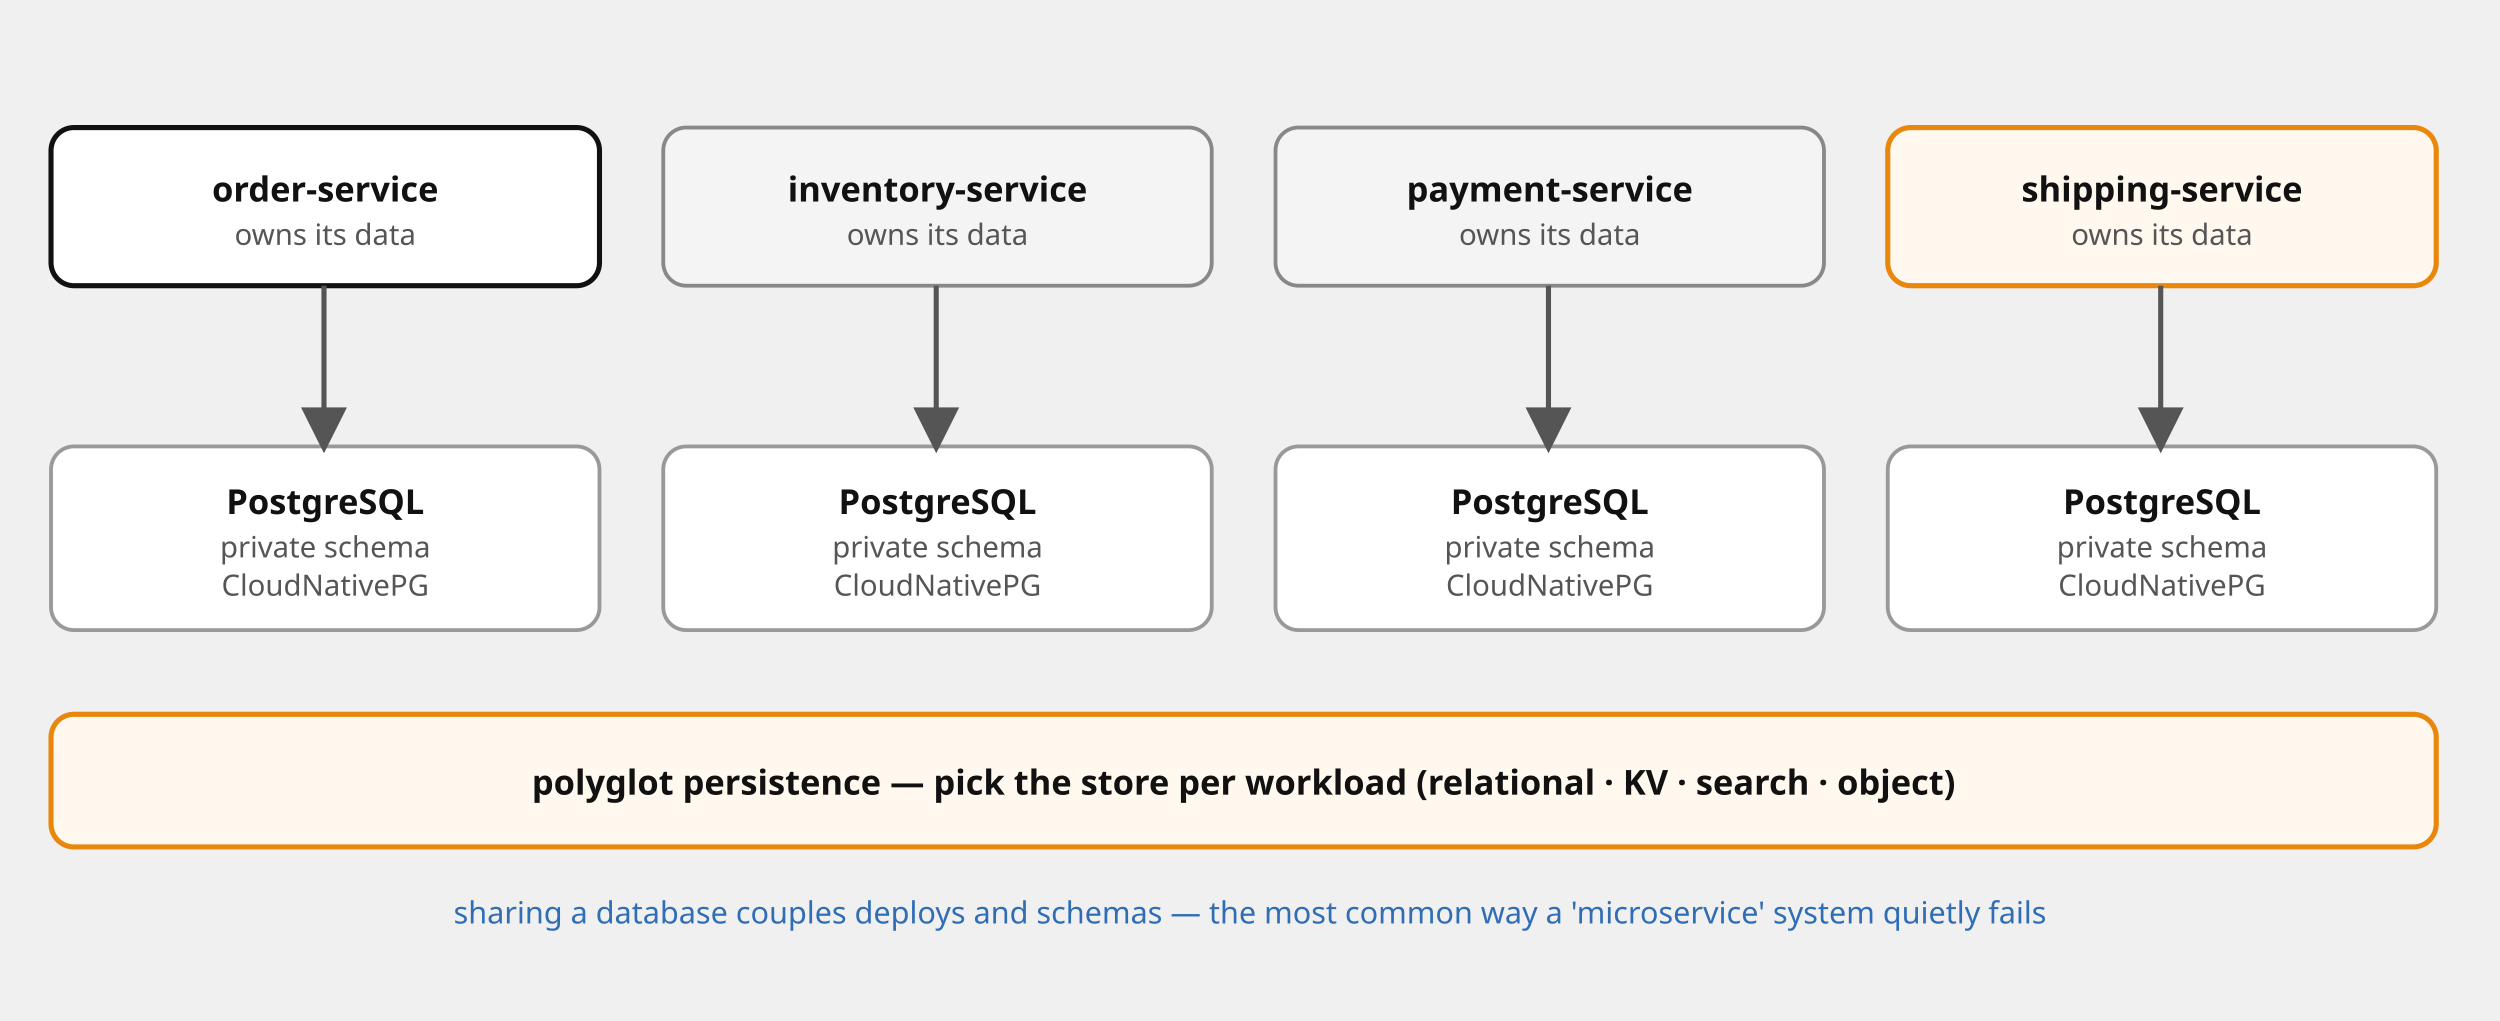
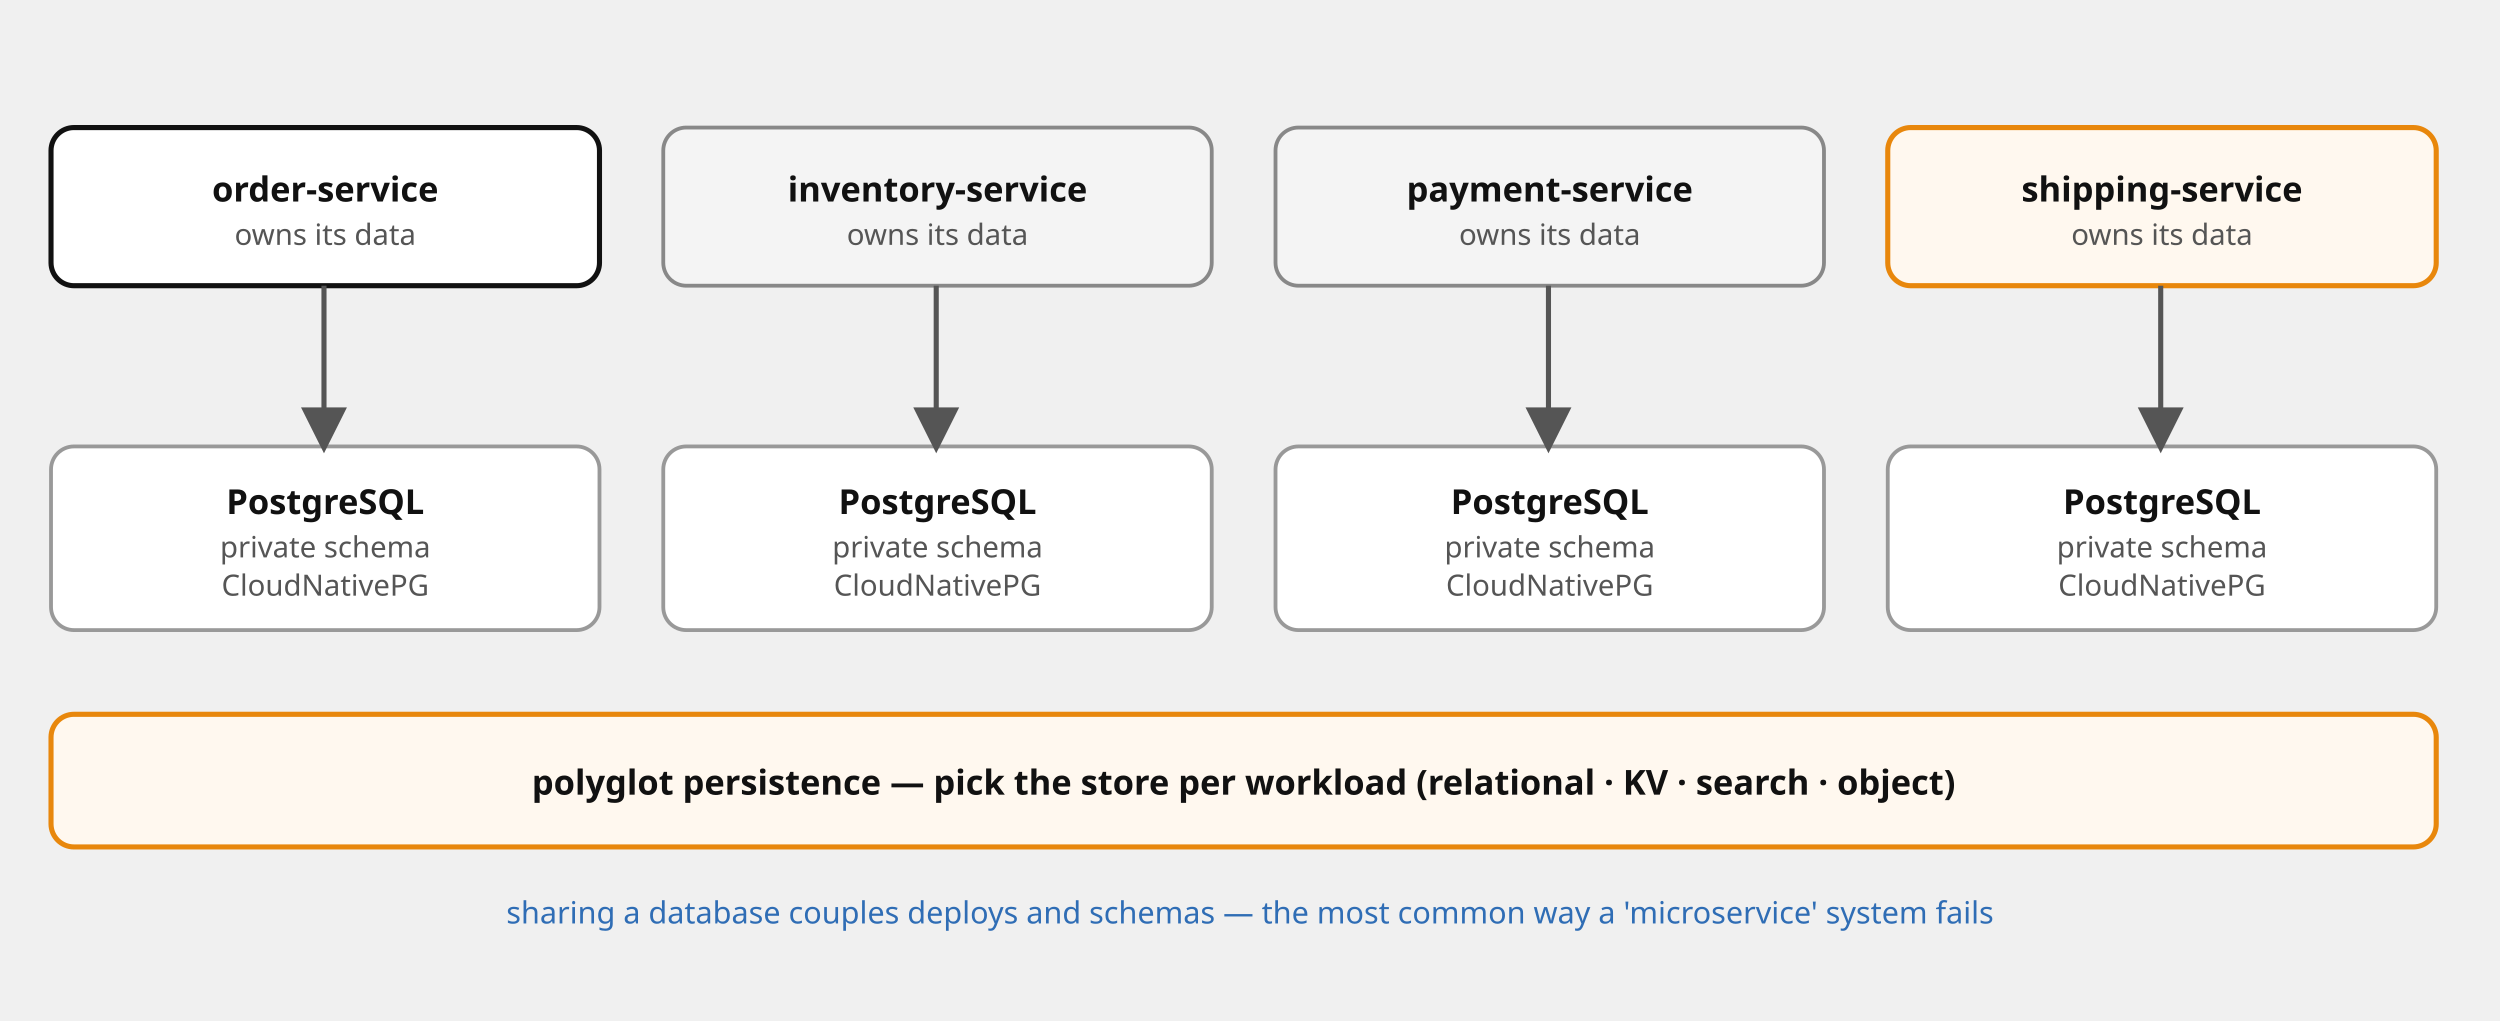
<svg xmlns="http://www.w3.org/2000/svg" viewBox="0 0 980 400" font-family="'Red Hat Text', system-ui, sans-serif" role="img">
  <defs>
    <marker id="a" viewBox="0 0 10 10" refX="8.5" refY="5" markerWidth="9" markerHeight="9" orient="auto-start-reverse">
      <path d="M0,0 L10,5 L0,10 z" fill="#555" />
    </marker>
    <marker id="am" viewBox="0 0 10 10" refX="8.5" refY="5" markerWidth="9" markerHeight="9" orient="auto-start-reverse">
      <path d="M0,0 L10,5 L0,10 z" fill="#b8650a" />
    </marker>
  </defs>
  <rect x="20" y="50" width="215" height="62" rx="9" fill="#ffffff" stroke="#111111" stroke-width="2" />
  <text x="127.5" y="79.0" font-size="13.5" font-weight="700" fill="#111111" text-anchor="middle">order-service</text>
  <text x="127.5" y="96.0" font-size="11.5" fill="#555555" text-anchor="middle">owns its data</text>
  <rect x="20" y="175" width="215" height="72" rx="9" fill="#ffffff" stroke="#999999" stroke-width="1.5" />
  <text x="127.5" y="201.5" font-size="13.5" font-weight="700" fill="#111111" text-anchor="middle">PostgreSQL</text>
  <text x="127.5" y="218.5" font-size="11.5" fill="#555555" text-anchor="middle">private schema</text>
  <text x="127.5" y="233.5" font-size="11.5" fill="#555555" text-anchor="middle">CloudNativePG</text>
  <rect x="260" y="50" width="215" height="62" rx="9" fill="#f4f4f4" stroke="#888888" stroke-width="1.5" />
  <text x="367.5" y="79.0" font-size="13.5" font-weight="700" fill="#111111" text-anchor="middle">inventory-service</text>
  <text x="367.5" y="96.0" font-size="11.5" fill="#555555" text-anchor="middle">owns its data</text>
  <rect x="260" y="175" width="215" height="72" rx="9" fill="#ffffff" stroke="#999999" stroke-width="1.5" />
  <text x="367.5" y="201.5" font-size="13.5" font-weight="700" fill="#111111" text-anchor="middle">PostgreSQL</text>
  <text x="367.5" y="218.5" font-size="11.5" fill="#555555" text-anchor="middle">private schema</text>
  <text x="367.5" y="233.5" font-size="11.5" fill="#555555" text-anchor="middle">CloudNativePG</text>
  <rect x="500" y="50" width="215" height="62" rx="9" fill="#f4f4f4" stroke="#888888" stroke-width="1.5" />
  <text x="607.5" y="79.0" font-size="13.5" font-weight="700" fill="#111111" text-anchor="middle">payment-service</text>
  <text x="607.5" y="96.0" font-size="11.5" fill="#555555" text-anchor="middle">owns its data</text>
  <rect x="500" y="175" width="215" height="72" rx="9" fill="#ffffff" stroke="#999999" stroke-width="1.5" />
  <text x="607.5" y="201.5" font-size="13.5" font-weight="700" fill="#111111" text-anchor="middle">PostgreSQL</text>
  <text x="607.5" y="218.5" font-size="11.5" fill="#555555" text-anchor="middle">private schema</text>
  <text x="607.5" y="233.5" font-size="11.5" fill="#555555" text-anchor="middle">CloudNativePG</text>
  <rect x="740" y="50" width="215" height="62" rx="9" fill="#fff8ef" stroke="#e8870c" stroke-width="2" />
  <text x="847.5" y="79.0" font-size="13.5" font-weight="700" fill="#111111" text-anchor="middle">shipping-service</text>
  <text x="847.5" y="96.0" font-size="11.5" fill="#555555" text-anchor="middle">owns its data</text>
  <rect x="740" y="175" width="215" height="72" rx="9" fill="#ffffff" stroke="#999999" stroke-width="1.5" />
  <text x="847.5" y="201.5" font-size="13.5" font-weight="700" fill="#111111" text-anchor="middle">PostgreSQL</text>
  <text x="847.5" y="218.5" font-size="11.5" fill="#555555" text-anchor="middle">private schema</text>
  <text x="847.5" y="233.5" font-size="11.5" fill="#555555" text-anchor="middle">CloudNativePG</text>
  <rect x="20" y="280" width="935" height="52" rx="9" fill="#fff8ef" stroke="#e8870c" stroke-width="2" />
  <text x="487.5" y="311.5" font-size="13.5" font-weight="700" fill="#111111" text-anchor="middle">polyglot persistence — pick the store per workload (relational · KV · search · object)</text>
  <path d="M127,112 L127,175" fill="none" stroke="#555" stroke-width="2" marker-end="url(#a)" />
  <path d="M367,112 L367,175" fill="none" stroke="#555" stroke-width="2" marker-end="url(#a)" />
  <path d="M607,112 L607,175" fill="none" stroke="#555" stroke-width="2" marker-end="url(#a)" />
  <path d="M847,112 L847,175" fill="none" stroke="#555" stroke-width="2" marker-end="url(#a)" />
-   <text x="490" y="362" font-size="12" fill="#2f6db5" text-anchor="middle">sharing a database couples deploys and schemas — the most common way a 'microservice' system quietly fails</text>
+   <text x="490" y="362" font-size="12" fill="#2f6db5" text-anchor="middle">sharing a database couples deploys and schemas — the most common way a 'microservice' system fails</text>
</svg>
